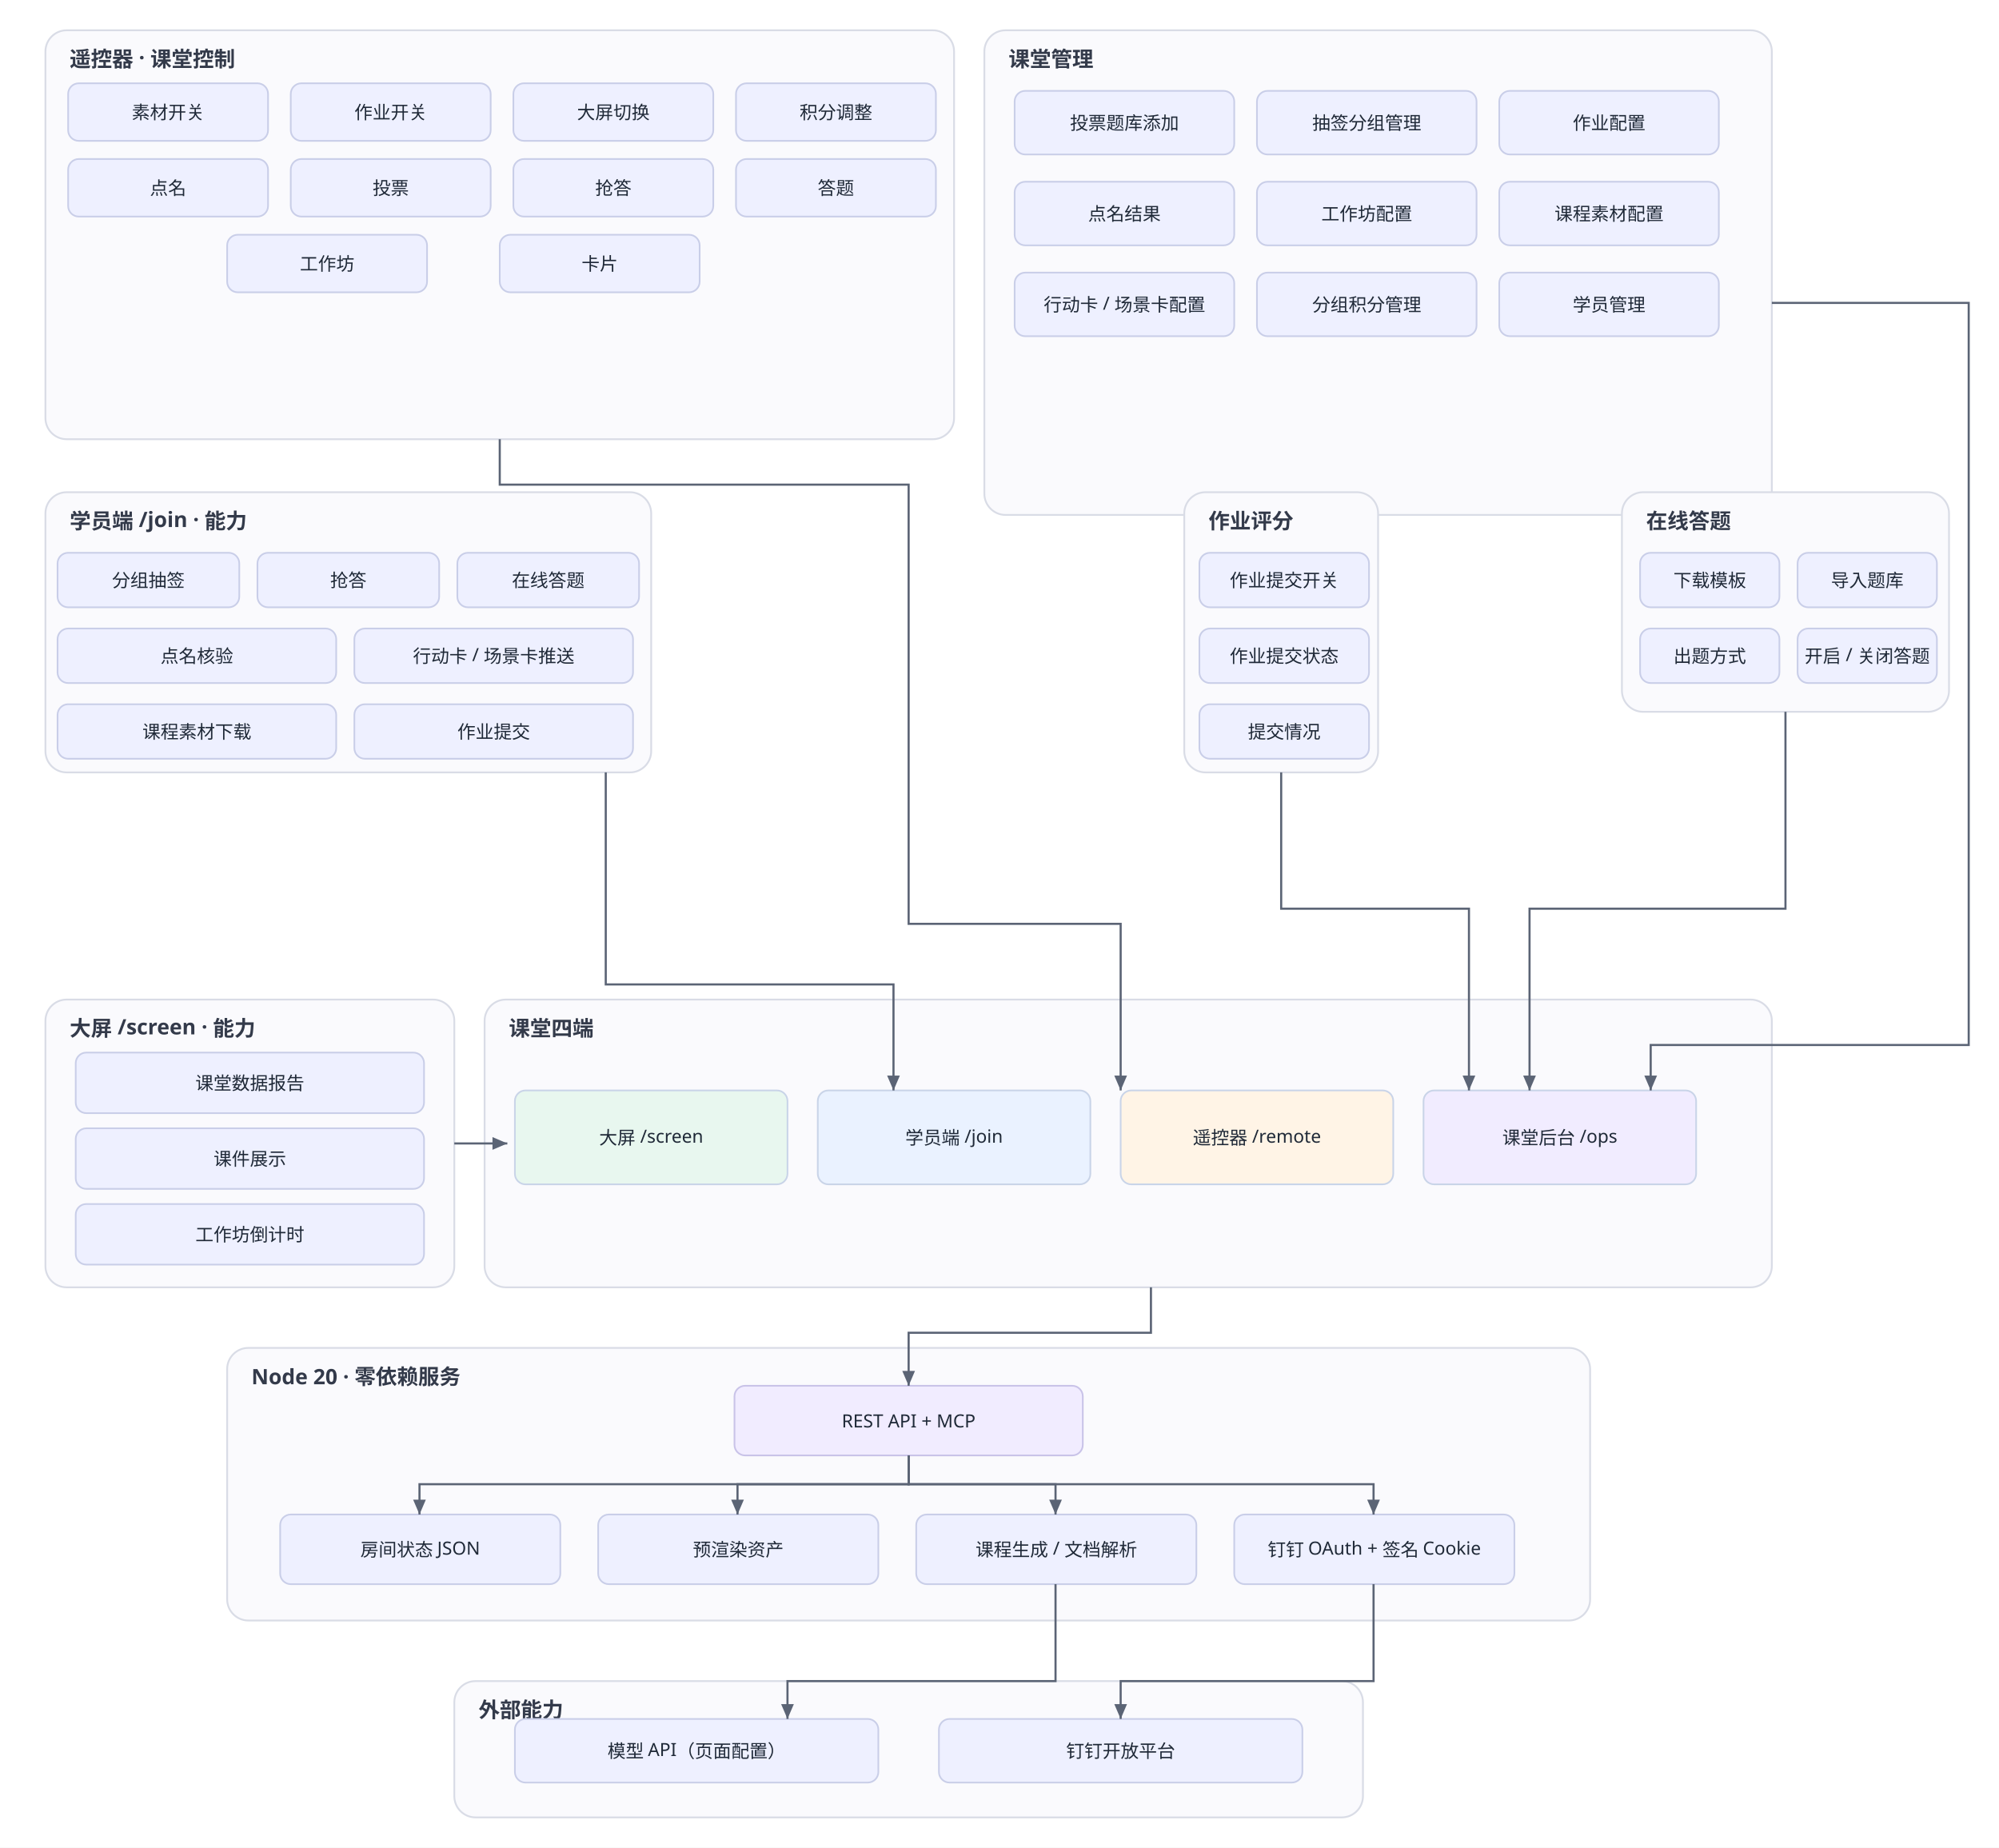
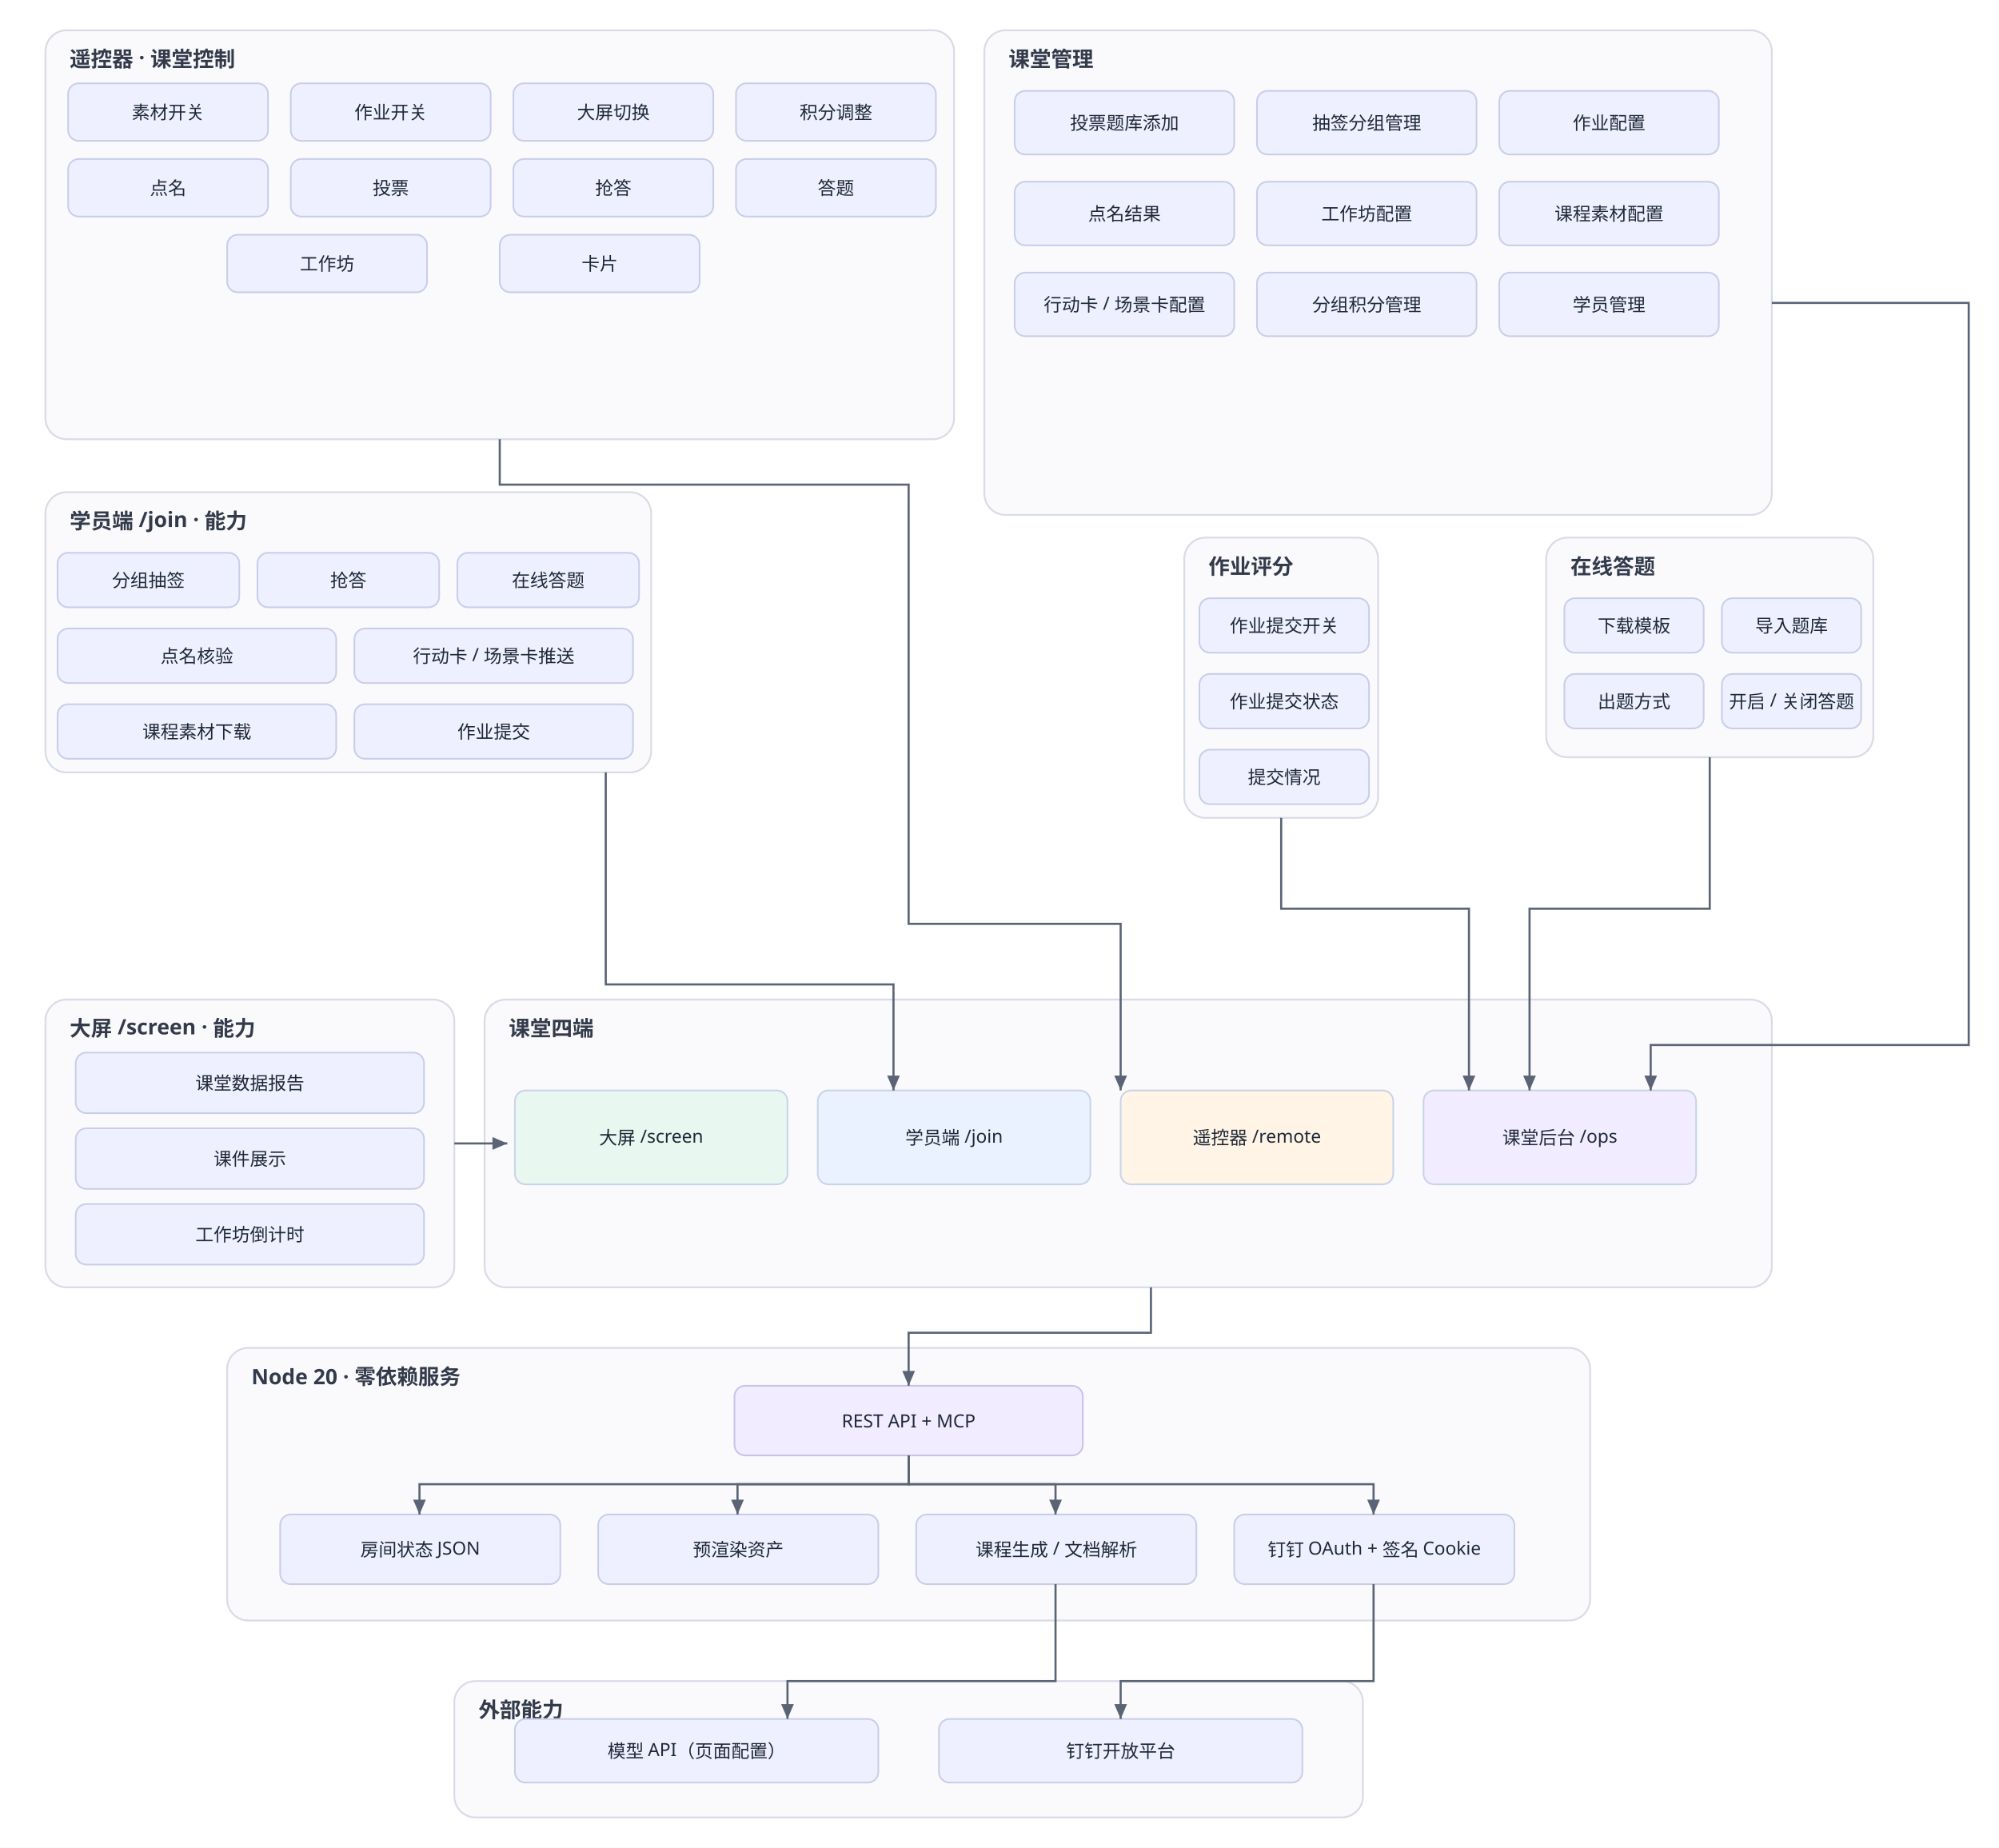
<svg xmlns="http://www.w3.org/2000/svg" width="1320" height="1220" viewBox="0 0 1320 1220" font-family="PingFang SC,Microsoft YaHei,Segoe UI,sans-serif">
  <defs>
    <marker id="arrow" markerWidth="9" markerHeight="9" refX="7" refY="3" orient="auto">
      <path d="M0,0 L0,6 L7,3 z" fill="#5B6475" />
    </marker>
  </defs>
  <rect width="1320" height="1220" fill="#FFFFFF" />
  <rect x="30" y="20" width="600" height="270" rx="14" fill="#FAFAFD" stroke="#D9DCE6" stroke-width="1.2" />
  <text x="46" y="44" font-size="14" font-weight="700" fill="#333A4A">遥控器 · 课堂控制</text>
  <rect x="45" y="55" width="132" height="38" rx="7" fill="#EEF0FF" stroke="#C9CEE8" stroke-width="1.1" />
  <text x="111" y="78.5" text-anchor="middle" font-size="12" fill="#1F2937">素材开关</text>
  <rect x="192" y="55" width="132" height="38" rx="7" fill="#EEF0FF" stroke="#C9CEE8" stroke-width="1.1" />
  <text x="258" y="78.5" text-anchor="middle" font-size="12" fill="#1F2937">作业开关</text>
  <rect x="339" y="55" width="132" height="38" rx="7" fill="#EEF0FF" stroke="#C9CEE8" stroke-width="1.1" />
  <text x="405" y="78.5" text-anchor="middle" font-size="12" fill="#1F2937">大屏切换</text>
  <rect x="486" y="55" width="132" height="38" rx="7" fill="#EEF0FF" stroke="#C9CEE8" stroke-width="1.1" />
  <text x="552" y="78.5" text-anchor="middle" font-size="12" fill="#1F2937">积分调整</text>
  <rect x="45" y="105" width="132" height="38" rx="7" fill="#EEF0FF" stroke="#C9CEE8" stroke-width="1.1" />
  <text x="111" y="128.5" text-anchor="middle" font-size="12" fill="#1F2937">点名</text>
  <rect x="192" y="105" width="132" height="38" rx="7" fill="#EEF0FF" stroke="#C9CEE8" stroke-width="1.1" />
  <text x="258" y="128.5" text-anchor="middle" font-size="12" fill="#1F2937">投票</text>
  <rect x="339" y="105" width="132" height="38" rx="7" fill="#EEF0FF" stroke="#C9CEE8" stroke-width="1.1" />
  <text x="405" y="128.5" text-anchor="middle" font-size="12" fill="#1F2937">抢答</text>
  <rect x="486" y="105" width="132" height="38" rx="7" fill="#EEF0FF" stroke="#C9CEE8" stroke-width="1.1" />
  <text x="552" y="128.5" text-anchor="middle" font-size="12" fill="#1F2937">答题</text>
  <rect x="150" y="155" width="132" height="38" rx="7" fill="#EEF0FF" stroke="#C9CEE8" stroke-width="1.1" />
  <text x="216" y="178.5" text-anchor="middle" font-size="12" fill="#1F2937">工作坊</text>
  <rect x="330" y="155" width="132" height="38" rx="7" fill="#EEF0FF" stroke="#C9CEE8" stroke-width="1.1" />
  <text x="396" y="178.5" text-anchor="middle" font-size="12" fill="#1F2937">卡片</text>
  <rect x="650" y="20" width="520" height="320" rx="14" fill="#FAFAFD" stroke="#D9DCE6" stroke-width="1.2" />
  <text x="666" y="44" font-size="14" font-weight="700" fill="#333A4A">课堂管理</text>
  <rect x="670" y="60" width="145" height="42" rx="7" fill="#EEF0FF" stroke="#C9CEE8" stroke-width="1.1" />
  <text x="742.5" y="85.5" text-anchor="middle" font-size="12" fill="#1F2937">投票题库添加</text>
  <rect x="830" y="60" width="145" height="42" rx="7" fill="#EEF0FF" stroke="#C9CEE8" stroke-width="1.1" />
  <text x="902.5" y="85.5" text-anchor="middle" font-size="12" fill="#1F2937">抽签分组管理</text>
  <rect x="990" y="60" width="145" height="42" rx="7" fill="#EEF0FF" stroke="#C9CEE8" stroke-width="1.1" />
  <text x="1062.5" y="85.5" text-anchor="middle" font-size="12" fill="#1F2937">作业配置</text>
  <rect x="670" y="120" width="145" height="42" rx="7" fill="#EEF0FF" stroke="#C9CEE8" stroke-width="1.1" />
  <text x="742.5" y="145.5" text-anchor="middle" font-size="12" fill="#1F2937">点名结果</text>
  <rect x="830" y="120" width="145" height="42" rx="7" fill="#EEF0FF" stroke="#C9CEE8" stroke-width="1.1" />
  <text x="902.5" y="145.5" text-anchor="middle" font-size="12" fill="#1F2937">工作坊配置</text>
  <rect x="990" y="120" width="145" height="42" rx="7" fill="#EEF0FF" stroke="#C9CEE8" stroke-width="1.1" />
  <text x="1062.5" y="145.5" text-anchor="middle" font-size="12" fill="#1F2937">课程素材配置</text>
  <rect x="670" y="180" width="145" height="42" rx="7" fill="#EEF0FF" stroke="#C9CEE8" stroke-width="1.1" />
  <text x="742.5" y="205.5" text-anchor="middle" font-size="12" fill="#1F2937">行动卡 / 场景卡配置</text>
  <rect x="830" y="180" width="145" height="42" rx="7" fill="#EEF0FF" stroke="#C9CEE8" stroke-width="1.1" />
  <text x="902.5" y="205.5" text-anchor="middle" font-size="12" fill="#1F2937">分组积分管理</text>
  <rect x="990" y="180" width="145" height="42" rx="7" fill="#EEF0FF" stroke="#C9CEE8" stroke-width="1.1" />
  <text x="1062.5" y="205.5" text-anchor="middle" font-size="12" fill="#1F2937">学员管理</text>
  <rect x="30" y="325" width="400" height="185" rx="14" fill="#FAFAFD" stroke="#D9DCE6" stroke-width="1.2" />
  <text x="46" y="349" font-size="14" font-weight="700" fill="#333A4A">学员端 /join · 能力</text>
  <rect x="38" y="365" width="120" height="36" rx="7" fill="#EEF0FF" stroke="#C9CEE8" stroke-width="1.1" />
  <text x="98" y="387.5" text-anchor="middle" font-size="12" fill="#1F2937">分组抽签</text>
  <rect x="170" y="365" width="120" height="36" rx="7" fill="#EEF0FF" stroke="#C9CEE8" stroke-width="1.1" />
  <text x="230" y="387.5" text-anchor="middle" font-size="12" fill="#1F2937">抢答</text>
  <rect x="302" y="365" width="120" height="36" rx="7" fill="#EEF0FF" stroke="#C9CEE8" stroke-width="1.1" />
  <text x="362" y="387.5" text-anchor="middle" font-size="12" fill="#1F2937">在线答题</text>
  <rect x="38" y="415" width="184" height="36" rx="7" fill="#EEF0FF" stroke="#C9CEE8" stroke-width="1.1" />
  <text x="130" y="437.5" text-anchor="middle" font-size="12" fill="#1F2937">点名核验</text>
  <rect x="234" y="415" width="184" height="36" rx="7" fill="#EEF0FF" stroke="#C9CEE8" stroke-width="1.1" />
  <text x="326" y="437.5" text-anchor="middle" font-size="12" fill="#1F2937">行动卡 / 场景卡推送</text>
  <rect x="38" y="465" width="184" height="36" rx="7" fill="#EEF0FF" stroke="#C9CEE8" stroke-width="1.1" />
  <text x="130" y="487.5" text-anchor="middle" font-size="12" fill="#1F2937">课程素材下载</text>
  <rect x="234" y="465" width="184" height="36" rx="7" fill="#EEF0FF" stroke="#C9CEE8" stroke-width="1.1" />
  <text x="326" y="487.5" text-anchor="middle" font-size="12" fill="#1F2937">作业提交</text>
-   <rect x="782" y="325" width="128" height="185" rx="14" fill="#FAFAFD" stroke="#D9DCE6" stroke-width="1.2" />
-   <text x="798" y="349" font-size="14" font-weight="700" fill="#333A4A">作业评分</text>
-   <rect x="792" y="365" width="112" height="36" rx="7" fill="#EEF0FF" stroke="#C9CEE8" stroke-width="1.1" />
-   <text x="848" y="387.5" text-anchor="middle" font-size="12" fill="#1F2937">作业提交开关</text>
-   <rect x="792" y="415" width="112" height="36" rx="7" fill="#EEF0FF" stroke="#C9CEE8" stroke-width="1.1" />
-   <text x="848" y="437.5" text-anchor="middle" font-size="12" fill="#1F2937">作业提交状态</text>
-   <rect x="792" y="465" width="112" height="36" rx="7" fill="#EEF0FF" stroke="#C9CEE8" stroke-width="1.1" />
-   <text x="848" y="487.5" text-anchor="middle" font-size="12" fill="#1F2937">提交情况</text>
-   <rect x="1071" y="325" width="216" height="145" rx="14" fill="#FAFAFD" stroke="#D9DCE6" stroke-width="1.2" />
-   <text x="1087" y="349" font-size="14" font-weight="700" fill="#333A4A">在线答题</text>
-   <rect x="1083" y="365" width="92" height="36" rx="7" fill="#EEF0FF" stroke="#C9CEE8" stroke-width="1.1" />
-   <text x="1129" y="387.5" text-anchor="middle" font-size="12" fill="#1F2937">下载模板</text>
-   <rect x="1187" y="365" width="92" height="36" rx="7" fill="#EEF0FF" stroke="#C9CEE8" stroke-width="1.1" />
-   <text x="1233" y="387.5" text-anchor="middle" font-size="12" fill="#1F2937">导入题库</text>
-   <rect x="1083" y="415" width="92" height="36" rx="7" fill="#EEF0FF" stroke="#C9CEE8" stroke-width="1.1" />
-   <text x="1129" y="437.5" text-anchor="middle" font-size="12" fill="#1F2937">出题方式</text>
-   <rect x="1187" y="415" width="92" height="36" rx="7" fill="#EEF0FF" stroke="#C9CEE8" stroke-width="1.1" />
-   <text x="1233" y="437.5" text-anchor="middle" font-size="12" fill="#1F2937">开启 / 关闭答题</text>
+   <rect x="782" y="355" width="128" height="185" rx="14" fill="#FAFAFD" stroke="#D9DCE6" stroke-width="1.2" />
+   <text x="798" y="379" font-size="14" font-weight="700" fill="#333A4A">作业评分</text>
+   <rect x="792" y="395" width="112" height="36" rx="7" fill="#EEF0FF" stroke="#C9CEE8" stroke-width="1.1" />
+   <text x="848" y="417.5" text-anchor="middle" font-size="12" fill="#1F2937">作业提交开关</text>
+   <rect x="792" y="445" width="112" height="36" rx="7" fill="#EEF0FF" stroke="#C9CEE8" stroke-width="1.1" />
+   <text x="848" y="467.5" text-anchor="middle" font-size="12" fill="#1F2937">作业提交状态</text>
+   <rect x="792" y="495" width="112" height="36" rx="7" fill="#EEF0FF" stroke="#C9CEE8" stroke-width="1.1" />
+   <text x="848" y="517.5" text-anchor="middle" font-size="12" fill="#1F2937">提交情况</text>
+   <rect x="1021" y="355" width="216" height="145" rx="14" fill="#FAFAFD" stroke="#D9DCE6" stroke-width="1.2" />
+   <text x="1037" y="379" font-size="14" font-weight="700" fill="#333A4A">在线答题</text>
+   <rect x="1033" y="395" width="92" height="36" rx="7" fill="#EEF0FF" stroke="#C9CEE8" stroke-width="1.1" />
+   <text x="1079" y="417.5" text-anchor="middle" font-size="12" fill="#1F2937">下载模板</text>
+   <rect x="1137" y="395" width="92" height="36" rx="7" fill="#EEF0FF" stroke="#C9CEE8" stroke-width="1.1" />
+   <text x="1183" y="417.5" text-anchor="middle" font-size="12" fill="#1F2937">导入题库</text>
+   <rect x="1033" y="445" width="92" height="36" rx="7" fill="#EEF0FF" stroke="#C9CEE8" stroke-width="1.1" />
+   <text x="1079" y="467.5" text-anchor="middle" font-size="12" fill="#1F2937">出题方式</text>
+   <rect x="1137" y="445" width="92" height="36" rx="7" fill="#EEF0FF" stroke="#C9CEE8" stroke-width="1.1" />
+   <text x="1183" y="467.5" text-anchor="middle" font-size="12" fill="#1F2937">开启 / 关闭答题</text>
  <rect x="30" y="660" width="270" height="190" rx="14" fill="#FAFAFD" stroke="#D9DCE6" stroke-width="1.2" />
  <text x="46" y="684" font-size="14" font-weight="700" fill="#333A4A">大屏 /screen · 能力</text>
  <rect x="50" y="695" width="230" height="40" rx="7" fill="#EEF0FF" stroke="#C9CEE8" stroke-width="1.1" />
  <text x="165" y="719.5" text-anchor="middle" font-size="12" fill="#1F2937">课堂数据报告</text>
  <rect x="50" y="745" width="230" height="40" rx="7" fill="#EEF0FF" stroke="#C9CEE8" stroke-width="1.1" />
  <text x="165" y="769.5" text-anchor="middle" font-size="12" fill="#1F2937">课件展示</text>
  <rect x="50" y="795" width="230" height="40" rx="7" fill="#EEF0FF" stroke="#C9CEE8" stroke-width="1.1" />
  <text x="165" y="819.5" text-anchor="middle" font-size="12" fill="#1F2937">工作坊倒计时</text>
  <rect x="320" y="660" width="850" height="190" rx="14" fill="#FAFAFD" stroke="#D9DCE6" stroke-width="1.2" />
  <text x="336" y="684" font-size="14" font-weight="700" fill="#333A4A">课堂四端</text>
  <rect x="340" y="720" width="180" height="62" rx="7" fill="#E8F7EF" stroke="#C9D4E8" stroke-width="1.1" />
  <text x="430" y="755.5" text-anchor="middle" font-size="12" fill="#1F2937">大屏 /screen</text>
  <rect x="540" y="720" width="180" height="62" rx="7" fill="#EAF2FF" stroke="#C9D4E8" stroke-width="1.1" />
  <text x="630" y="755.5" text-anchor="middle" font-size="12" fill="#1F2937">学员端 /join</text>
  <rect x="740" y="720" width="180" height="62" rx="7" fill="#FFF4E6" stroke="#C9D4E8" stroke-width="1.1" />
  <text x="830" y="755.5" text-anchor="middle" font-size="12" fill="#1F2937">遥控器 /remote</text>
  <rect x="940" y="720" width="180" height="62" rx="7" fill="#F1ECFF" stroke="#C9D4E8" stroke-width="1.1" />
  <text x="1030" y="755.5" text-anchor="middle" font-size="12" fill="#1F2937">课堂后台 /ops</text>
  <rect x="150" y="890" width="900" height="180" rx="14" fill="#FAFAFD" stroke="#D9DCE6" stroke-width="1.2" />
  <text x="166" y="914" font-size="14" font-weight="700" fill="#333A4A">Node 20 · 零依赖服务</text>
  <rect x="485" y="915" width="230" height="46" rx="7" fill="#F1ECFF" stroke="#C9C3E8" stroke-width="1.1" />
  <text x="600" y="942.5" text-anchor="middle" font-size="12" fill="#1F2937">REST API + MCP</text>
  <rect x="185" y="1000" width="185" height="46" rx="7" fill="#EEF0FF" stroke="#C9CEE8" stroke-width="1.1" />
  <text x="277.5" y="1027.5" text-anchor="middle" font-size="12" fill="#1F2937">房间状态 JSON</text>
  <rect x="395" y="1000" width="185" height="46" rx="7" fill="#EEF0FF" stroke="#C9CEE8" stroke-width="1.1" />
  <text x="487.5" y="1027.5" text-anchor="middle" font-size="12" fill="#1F2937">预渲染资产</text>
  <rect x="605" y="1000" width="185" height="46" rx="7" fill="#EEF0FF" stroke="#C9CEE8" stroke-width="1.1" />
  <text x="697.5" y="1027.5" text-anchor="middle" font-size="12" fill="#1F2937">课程生成 / 文档解析</text>
  <rect x="815" y="1000" width="185" height="46" rx="7" fill="#EEF0FF" stroke="#C9CEE8" stroke-width="1.1" />
  <text x="907.5" y="1027.5" text-anchor="middle" font-size="12" fill="#1F2937">钉钉 OAuth + 签名 Cookie</text>
  <rect x="300" y="1110" width="600" height="90" rx="14" fill="#FAFAFD" stroke="#D9DCE6" stroke-width="1.2" />
  <text x="316" y="1134" font-size="14" font-weight="700" fill="#333A4A">外部能力</text>
  <rect x="340" y="1135" width="240" height="42" rx="7" fill="#EEF0FF" stroke="#C9CEE8" stroke-width="1.1" />
  <text x="460" y="1160.5" text-anchor="middle" font-size="12" fill="#1F2937">模型 API（页面配置）</text>
  <rect x="620" y="1135" width="240" height="42" rx="7" fill="#EEF0FF" stroke="#C9CEE8" stroke-width="1.1" />
  <text x="740" y="1160.5" text-anchor="middle" font-size="12" fill="#1F2937">钉钉开放平台</text>
  <path d="M330,290 V320 H600 V610 H740 V720" fill="none" stroke="#5B6475" stroke-width="1.4" marker-end="url(#arrow)" />
  <path d="M1170,200 H1300 V690 H1090 V720" fill="none" stroke="#5B6475" stroke-width="1.4" marker-end="url(#arrow)" />
  <path d="M400,510 V650 H590 V720" fill="none" stroke="#5B6475" stroke-width="1.4" marker-end="url(#arrow)" />
-   <path d="M846,510 V600 H970 V720" fill="none" stroke="#5B6475" stroke-width="1.4" marker-end="url(#arrow)" />
-   <path d="M1179,470 V600 H1010 V720" fill="none" stroke="#5B6475" stroke-width="1.4" marker-end="url(#arrow)" />
+   <path d="M846,540 V600 H970 V720" fill="none" stroke="#5B6475" stroke-width="1.4" marker-end="url(#arrow)" />
+   <path d="M1129,500 V600 H1010 V720" fill="none" stroke="#5B6475" stroke-width="1.4" marker-end="url(#arrow)" />
  <path d="M300,755 H335" fill="none" stroke="#5B6475" stroke-width="1.4" marker-end="url(#arrow)" />
  <path d="M760,850 V880 H600 V915" fill="none" stroke="#5B6475" stroke-width="1.4" marker-end="url(#arrow)" />
  <path d="M600,961 V980 H277 V1000" fill="none" stroke="#5B6475" stroke-width="1.4" marker-end="url(#arrow)" />
  <path d="M600,961 V980 H487 V1000" fill="none" stroke="#5B6475" stroke-width="1.4" marker-end="url(#arrow)" />
  <path d="M600,961 V980 H697 V1000" fill="none" stroke="#5B6475" stroke-width="1.4" marker-end="url(#arrow)" />
  <path d="M600,961 V980 H907 V1000" fill="none" stroke="#5B6475" stroke-width="1.4" marker-end="url(#arrow)" />
  <path d="M697,1046 V1110 H520 V1135" fill="none" stroke="#5B6475" stroke-width="1.4" marker-end="url(#arrow)" />
  <path d="M907,1046 V1110 H740 V1135" fill="none" stroke="#5B6475" stroke-width="1.4" marker-end="url(#arrow)" />
</svg>
